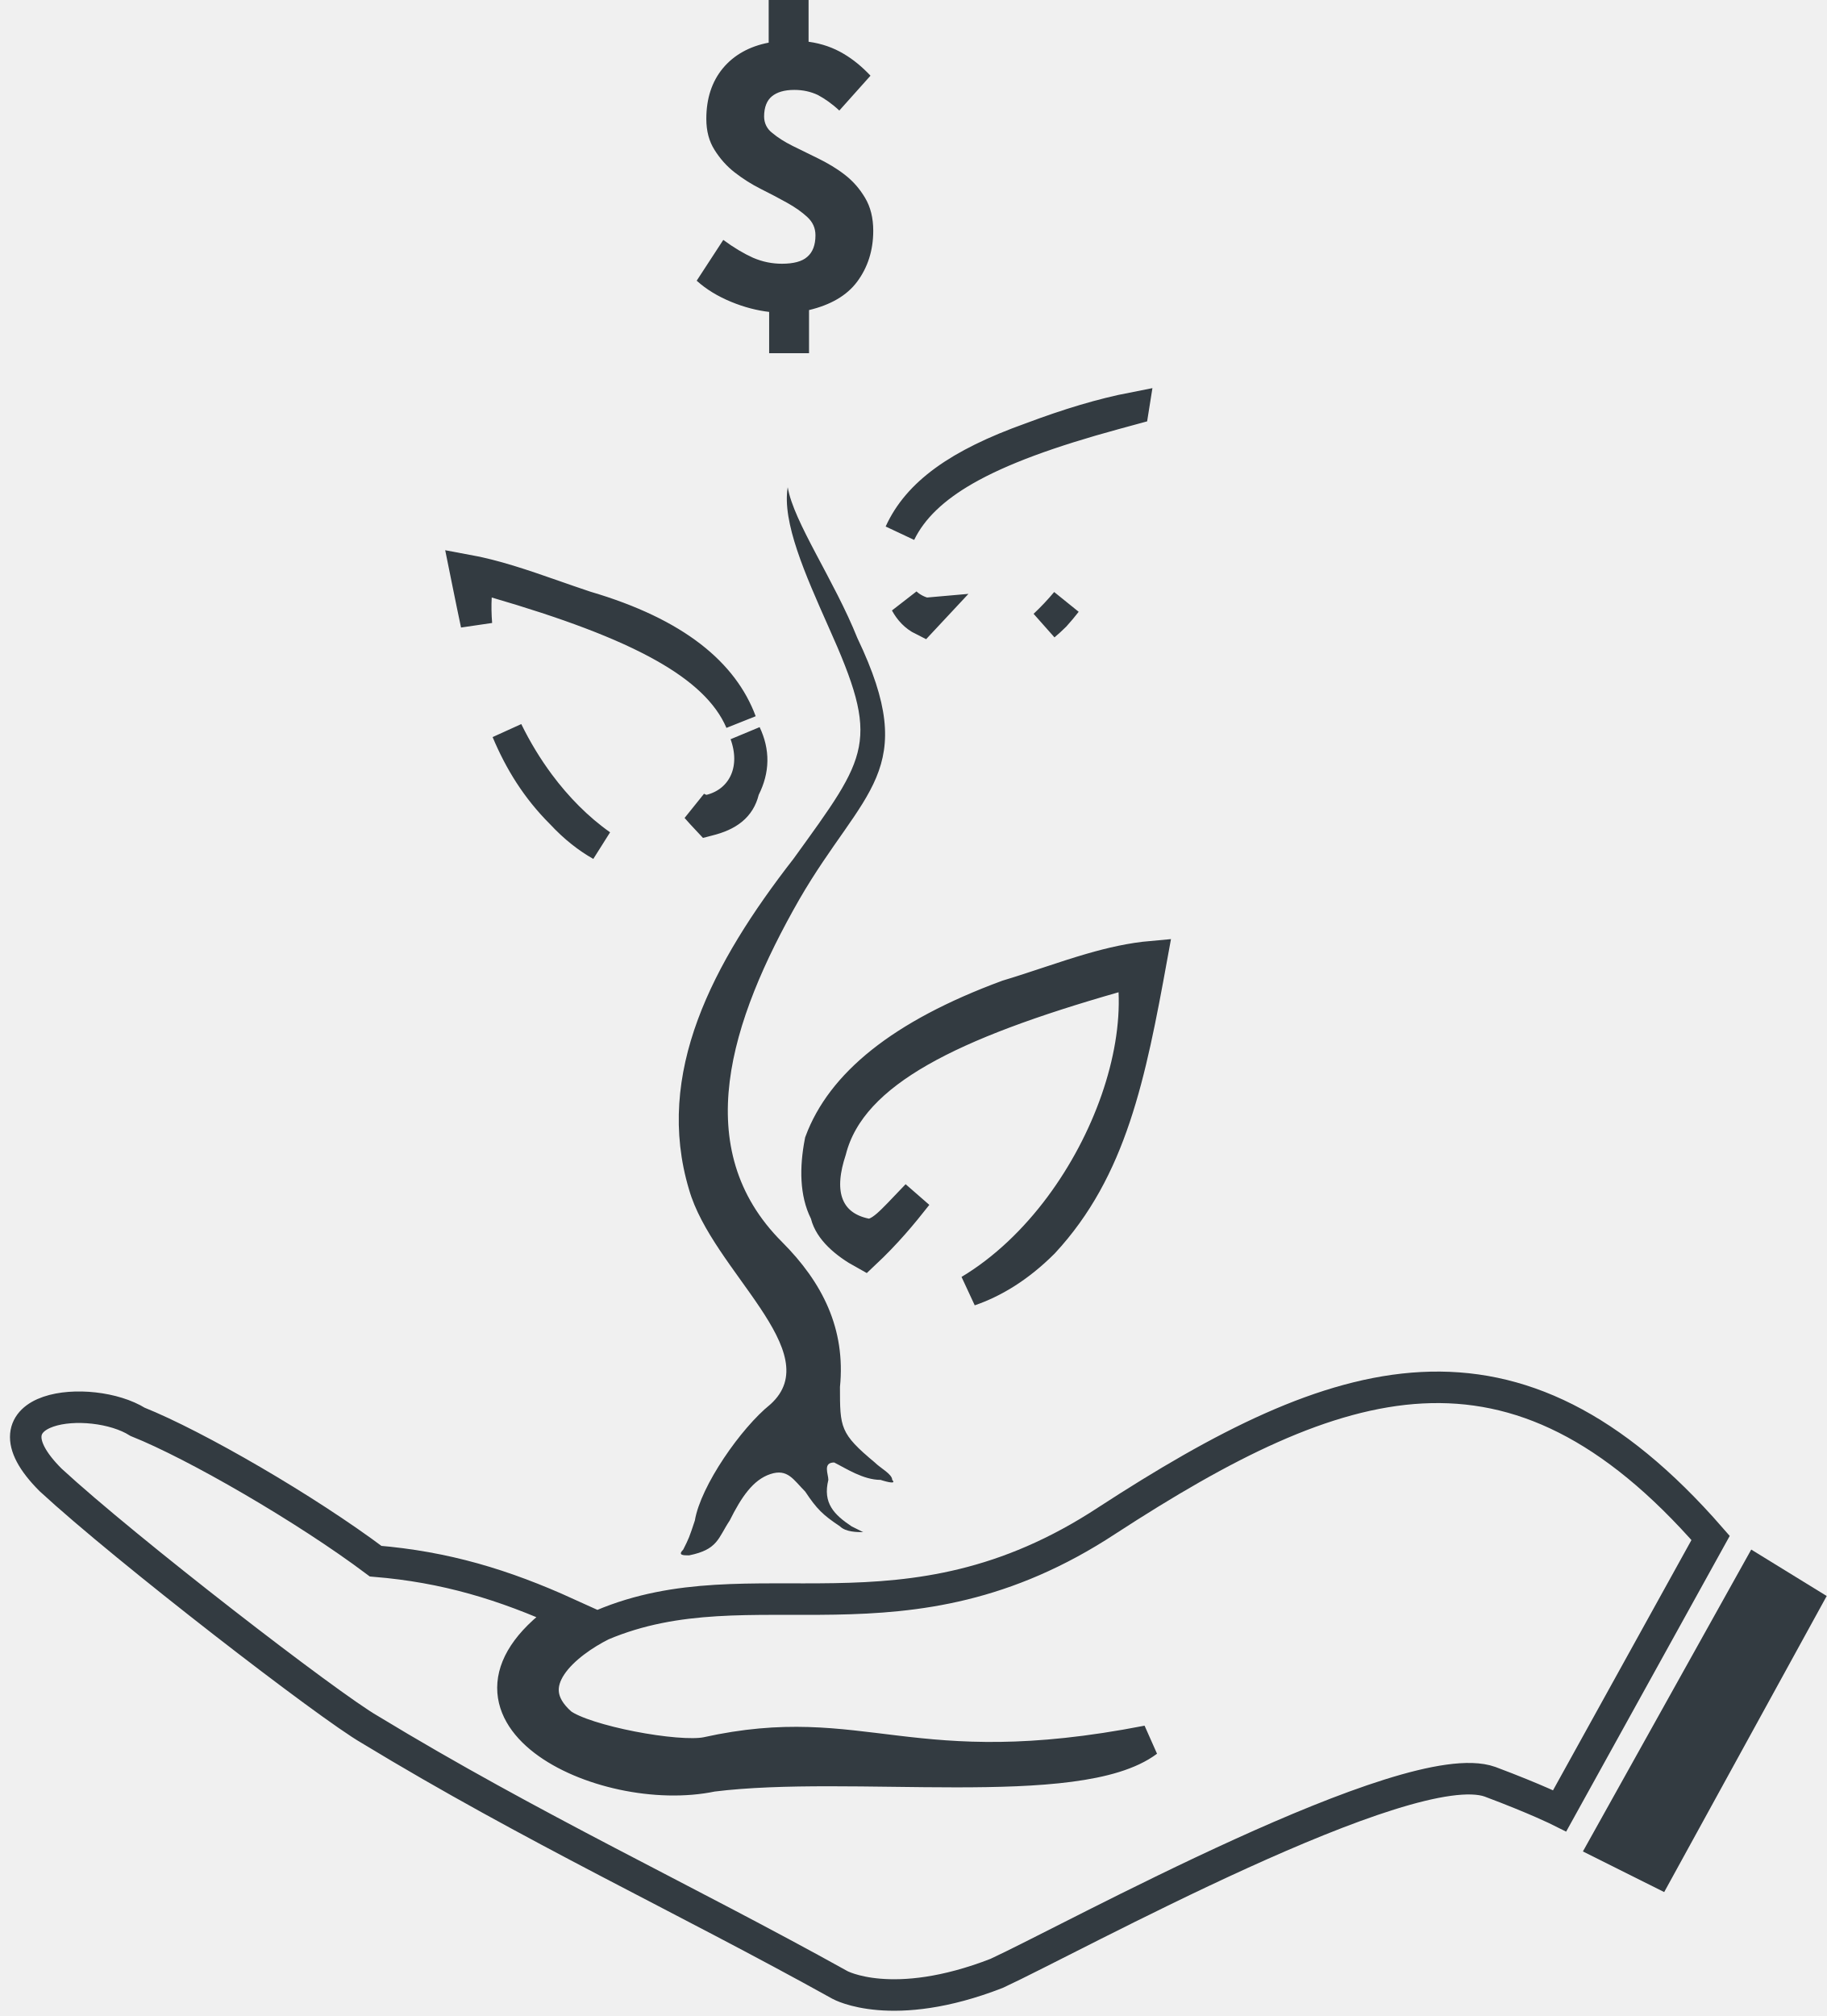
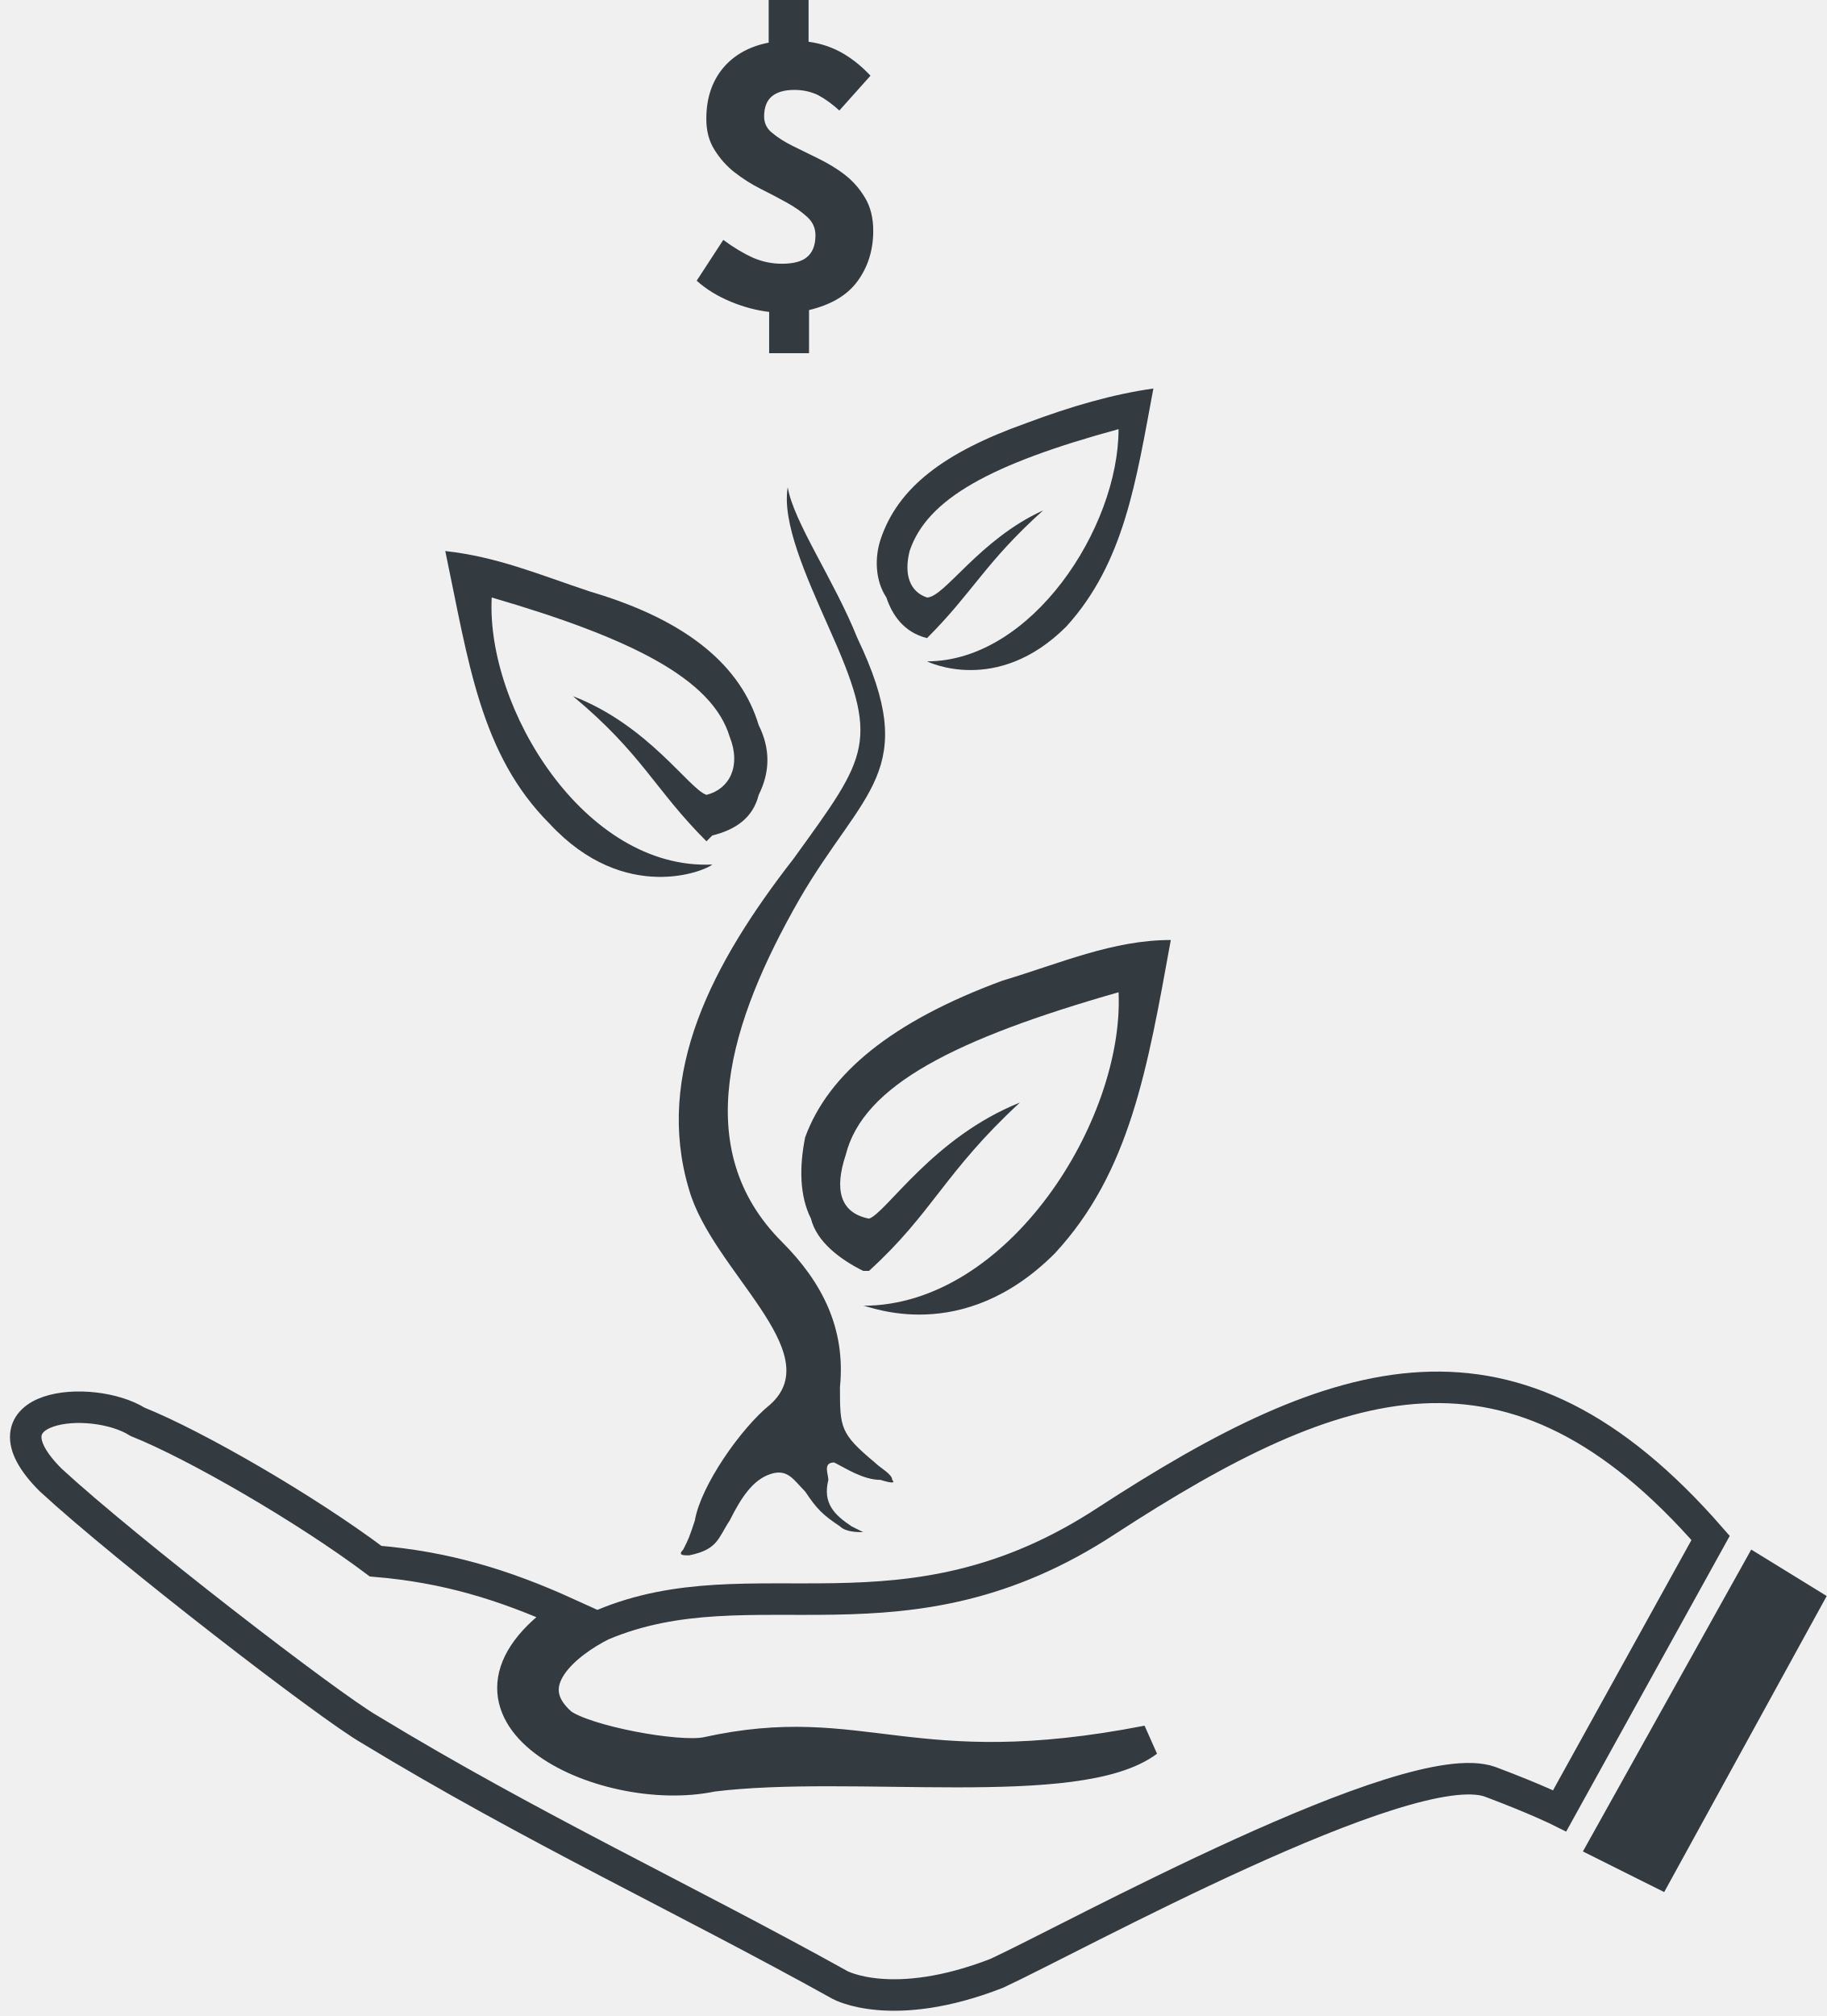
<svg xmlns="http://www.w3.org/2000/svg" width="87" height="96" viewBox="0 0 87 96" fill="none">
  <path d="M39.974 5.264C39.624 4.936 39.275 4.696 38.947 4.521C38.62 4.368 38.248 4.281 37.833 4.281C37.353 4.281 37.003 4.39 36.763 4.587C36.523 4.783 36.392 5.111 36.392 5.548C36.392 5.854 36.523 6.138 36.785 6.334C37.047 6.553 37.353 6.749 37.746 6.946C38.139 7.142 38.554 7.339 38.991 7.557C39.428 7.776 39.843 8.016 40.236 8.322C40.629 8.628 40.935 8.977 41.197 9.414C41.459 9.851 41.59 10.375 41.59 10.987C41.59 11.926 41.328 12.734 40.826 13.411C40.323 14.088 39.537 14.525 38.532 14.765V16.819H36.632V14.853C36.064 14.787 35.453 14.634 34.819 14.372C34.186 14.11 33.64 13.782 33.181 13.367L34.448 11.424C34.95 11.795 35.431 12.079 35.867 12.275C36.326 12.472 36.785 12.559 37.243 12.559C37.79 12.559 38.205 12.45 38.445 12.232C38.707 12.013 38.838 11.664 38.838 11.205C38.838 10.856 38.707 10.572 38.445 10.331C38.183 10.091 37.877 9.873 37.484 9.654C37.091 9.436 36.676 9.217 36.239 8.999C35.802 8.781 35.387 8.518 34.994 8.213C34.601 7.907 34.295 7.557 34.033 7.142C33.771 6.727 33.64 6.247 33.64 5.657C33.64 4.696 33.902 3.888 34.426 3.254C34.95 2.621 35.693 2.206 36.61 2.031V0H38.51V1.988C39.144 2.075 39.69 2.272 40.17 2.556C40.651 2.839 41.066 3.189 41.459 3.604L39.974 5.264Z" fill="#333B41" />
-   <path fill-rule="evenodd" clip-rule="evenodd" d="M87 76L83.406 73.789L75.389 88.164L79.26 90.099L87 76Z" fill="#333B41" />
-   <path fill-rule="evenodd" clip-rule="evenodd" d="M81.471 73.236C72.072 62.454 63.779 65.219 52.721 72.406C43.045 78.764 35.858 74.341 28.671 77.382C27.012 78.212 24.524 80.147 26.735 82.082C27.841 82.911 32.264 83.74 33.647 83.464C41.11 81.805 43.322 85.123 54.656 82.911C51.339 85.399 40.557 83.74 33.923 84.57C28.671 85.675 20.101 81.529 27.012 76.829C23.971 75.447 21.207 74.618 17.889 74.341C14.572 71.853 9.32 68.812 6.555 67.707C4.344 66.325 -1.185 66.877 2.409 70.471C6.002 73.788 15.678 81.252 17.613 82.358C25.353 87.058 32.541 90.375 40.005 94.522C40.005 94.522 42.493 95.904 47.469 93.969C51.062 92.31 67.096 83.464 70.966 84.846C73.178 85.675 74.283 86.228 74.283 86.228L81.471 73.236Z" stroke="#333B41" stroke-width="1.5" />
-   <path fill-rule="evenodd" clip-rule="evenodd" d="M34.753 72.406C35.306 71.3 35.859 70.471 36.688 70.195C37.517 69.918 37.794 70.471 38.347 71.024C38.9 71.853 39.176 72.13 40.005 72.683C40.282 72.959 40.835 72.959 41.111 72.959L40.558 72.683C39.729 72.13 39.176 71.577 39.452 70.471C39.452 70.195 39.176 69.642 39.729 69.642C40.282 69.918 41.111 70.471 41.94 70.471C41.94 70.471 42.77 70.748 42.493 70.471C42.493 70.195 41.94 69.918 41.664 69.642C40.005 68.26 40.005 67.983 40.005 66.048C40.282 63.284 39.176 61.072 37.241 59.137C32.818 54.714 34.753 48.632 38.07 42.827C41.111 37.575 43.876 36.745 40.835 30.387C39.729 27.623 37.794 24.858 37.517 23.2C37.517 22.647 37.517 22.923 37.517 23.2C37.241 24.858 38.347 27.346 39.452 29.834C41.94 35.363 41.388 35.916 37.794 40.892C33.924 45.868 31.159 51.12 32.818 56.649C33.924 60.519 39.452 64.389 36.688 66.877C35.306 67.983 33.371 70.748 33.094 72.406C32.818 73.235 32.818 73.235 32.541 73.788C32.265 74.065 32.541 74.065 32.818 74.065C34.2 73.788 34.2 73.235 34.753 72.406Z" fill="#333B41" />
-   <path d="M53.068 46.529L53.98 46.268L54.023 47.216C54.171 50.468 52.778 54.366 50.489 57.443C49.302 59.038 47.84 60.455 46.18 61.449C47.273 61.074 48.476 60.384 49.693 59.169C52.928 55.679 53.82 51.242 54.856 45.554C53.89 45.64 52.939 45.856 51.962 46.139C51.321 46.325 50.677 46.536 50.011 46.757C49.971 46.77 49.93 46.784 49.89 46.797C49.272 47.002 48.636 47.213 47.983 47.409C42.854 49.302 40.079 51.66 39.071 54.364C38.82 55.654 38.855 56.819 39.293 57.696L39.33 57.77L39.35 57.849C39.523 58.543 40.225 59.185 41.166 59.702C42.218 58.713 42.95 57.83 43.671 56.912C43.496 57.093 43.332 57.265 43.177 57.428C43.051 57.56 42.931 57.686 42.816 57.806C42.62 58.008 42.429 58.199 42.255 58.35C42.097 58.486 41.877 58.658 41.624 58.743L41.435 58.806L41.24 58.767C40.345 58.588 39.673 58.093 39.397 57.266C39.15 56.525 39.273 55.655 39.561 54.78C40.055 52.847 41.571 51.336 43.814 50.054C46.072 48.764 49.184 47.639 53.068 46.529Z" stroke="#333B41" stroke-width="1.5" />
-   <path d="M26.36 28.364C24.883 27.849 23.597 27.401 22.159 27.138C22.208 27.379 22.256 27.617 22.304 27.854C22.435 28.496 22.561 29.12 22.691 29.725C22.655 29.277 22.647 28.838 22.67 28.412L22.719 27.467L23.628 27.732C26.961 28.704 29.654 29.69 31.631 30.805C33.395 31.799 34.682 32.947 35.288 34.367C34.448 32.106 32.237 30.169 27.906 28.895L27.894 28.891L27.881 28.887C27.345 28.708 26.842 28.533 26.36 28.364ZM25.685 37.331C25.1 36.544 24.585 35.692 24.153 34.809C24.759 36.253 25.558 37.547 26.713 38.703L26.723 38.712L26.733 38.723C27.369 39.408 28.008 39.9 28.625 40.247C27.505 39.458 26.514 38.446 25.685 37.331ZM35.464 37.515C35.898 36.647 35.911 35.813 35.501 34.946C35.785 35.732 35.797 36.513 35.511 37.179C35.205 37.893 34.593 38.388 33.829 38.578L33.617 38.631L33.41 38.562C33.325 38.534 33.244 38.497 33.168 38.455C33.342 38.653 33.526 38.855 33.722 39.063L33.741 39.058C34.7 38.819 35.224 38.403 35.407 37.669L35.427 37.589L35.464 37.515Z" stroke="#333B41" stroke-width="1.5" />
-   <path d="M50.782 28.673C50.456 29.062 50.108 29.432 49.74 29.777C49.907 29.637 50.075 29.484 50.243 29.317C50.433 29.107 50.612 28.892 50.782 28.673ZM53.99 19.463C53.993 19.448 53.996 19.434 53.998 19.419C52.467 19.717 50.89 20.195 49.114 20.862L49.114 20.862L49.103 20.866C45.625 22.108 43.715 23.508 42.864 25.382C43.443 24.192 44.486 23.221 45.954 22.377C47.663 21.396 50.017 20.547 53.076 19.712L53.99 19.463ZM43.914 29.164C43.613 29.064 43.353 28.91 43.14 28.712C43.328 29.058 43.588 29.341 43.95 29.521C44.056 29.411 44.157 29.304 44.255 29.198C44.221 29.201 44.186 29.203 44.151 29.203H44.029L43.914 29.164Z" stroke="#333B41" stroke-width="1.5" />
+   <path fill-rule="evenodd" clip-rule="evenodd" d="M87 76.001L83.406 73.789L75.389 88.164L79.26 90.099L87 76.001Z" fill="#333B41" />
+   <path fill-rule="evenodd" clip-rule="evenodd" d="M81.471 73.236C72.072 62.455 63.779 65.219 52.721 72.406C43.045 78.765 35.858 74.341 28.671 77.382C27.012 78.212 24.524 80.147 26.735 82.082C27.841 82.911 32.264 83.74 33.647 83.464C41.11 81.805 43.322 85.123 54.656 82.911C51.339 85.399 40.557 83.74 33.923 84.57C28.671 85.676 20.101 81.529 27.012 76.829C23.971 75.447 21.207 74.618 17.889 74.341C14.572 71.853 9.32 68.813 6.555 67.707C4.344 66.325 -1.185 66.878 2.409 70.471C6.002 73.789 15.678 81.252 17.613 82.358C25.353 87.058 32.541 90.375 40.005 94.522C40.005 94.522 42.493 95.904 47.469 93.969C51.062 92.31 67.096 83.464 70.966 84.846C73.178 85.676 74.283 86.228 74.283 86.228L81.471 73.236Z" stroke="#333B41" stroke-width="1.5" />
+   <path fill-rule="evenodd" clip-rule="evenodd" d="M34.753 72.406C35.306 71.3 35.859 70.471 36.688 70.195C37.517 69.918 37.794 70.471 38.347 71.024C38.9 71.853 39.176 72.13 40.005 72.683C40.282 72.959 40.835 72.959 41.111 72.959L40.558 72.683C39.729 72.13 39.176 71.577 39.452 70.471C39.452 70.195 39.176 69.642 39.729 69.642C40.282 69.918 41.111 70.471 41.94 70.471C41.94 70.471 42.77 70.747 42.493 70.471C42.493 70.195 41.94 69.918 41.664 69.642C40.005 68.259 40.005 67.983 40.005 66.048C40.282 63.283 39.176 61.072 37.241 59.137C32.818 54.714 34.753 48.632 38.07 42.827C41.111 37.575 43.876 36.745 40.835 30.387C39.729 27.623 37.794 24.858 37.517 23.2C37.517 22.647 37.517 22.923 37.517 23.2C37.241 24.858 38.347 27.346 39.452 29.834C41.94 35.363 41.388 35.916 37.794 40.892C33.924 45.868 31.159 51.12 32.818 56.649C33.924 60.519 39.452 64.389 36.688 66.877C35.306 67.983 33.371 70.747 33.094 72.406C32.818 73.235 32.818 73.235 32.541 73.788C32.265 74.065 32.541 74.065 32.818 74.065C34.2 73.788 34.2 73.235 34.753 72.406Z" fill="#333B41" />
+   <mask id="path-5-inside-1_201_345" fill="white">
+     <path d="M41.111 62.178C48.022 62.178 53.55 53.332 53.274 47.25C45.534 49.462 41.111 51.673 40.281 54.99C39.728 56.649 40.005 57.755 41.387 58.031C42.216 57.755 44.428 54.161 48.575 52.503C44.981 55.82 44.428 57.755 41.387 60.519H41.111C40.005 59.967 38.899 59.137 38.623 58.031C38.07 56.926 38.07 55.543 38.346 54.161C39.452 51.12 42.493 48.632 47.745 46.697C50.51 45.868 52.998 44.762 55.762 44.762C54.656 50.844 53.827 55.82 50.233 59.69C45.81 64.113 41.387 62.178 41.111 62.178Z" />
+   </mask>
+   <path d="M41.111 62.178C48.022 62.178 53.55 53.332 53.274 47.25C45.534 49.462 41.111 51.673 40.281 54.99C39.728 56.649 40.005 57.755 41.387 58.031C42.216 57.755 44.428 54.161 48.575 52.503C44.981 55.82 44.428 57.755 41.387 60.519H41.111C40.005 59.967 38.899 59.137 38.623 58.031C38.07 56.926 38.07 55.543 38.346 54.161C39.452 51.12 42.493 48.632 47.745 46.697C50.51 45.868 52.998 44.762 55.762 44.762C54.656 50.844 53.827 55.82 50.233 59.69C45.81 64.113 41.387 62.178 41.111 62.178Z" stroke="#333B41" stroke-width="3" mask="url(#path-5-inside-1_201_345)" />
+   <mask id="path-6-inside-2_201_345" fill="white">
+     <path d="M33.923 41.168C27.842 41.444 23.142 33.704 23.419 28.452C30.053 30.387 33.923 32.322 34.753 35.086C35.306 36.468 34.753 37.574 33.647 37.851C32.818 37.574 30.882 34.533 27.289 33.151C30.606 35.916 31.159 37.574 33.647 40.062L33.923 39.786C35.029 39.509 35.858 38.956 36.135 37.851C36.688 36.745 36.688 35.639 36.135 34.533C35.306 31.769 32.818 29.558 28.118 28.175C25.63 27.346 23.695 26.517 21.207 26.24C22.313 31.493 22.866 35.916 26.183 39.233C29.777 43.103 33.647 41.444 33.923 41.168Z" />
+   </mask>
+   <path d="M33.923 41.168C27.842 41.444 23.142 33.704 23.419 28.452C30.053 30.387 33.923 32.322 34.753 35.086C35.306 36.468 34.753 37.574 33.647 37.851C32.818 37.574 30.882 34.533 27.289 33.151C30.606 35.916 31.159 37.574 33.647 40.062L33.923 39.786C35.029 39.509 35.858 38.956 36.135 37.851C36.688 36.745 36.688 35.639 36.135 34.533C35.306 31.769 32.818 29.558 28.118 28.175C25.63 27.346 23.695 26.517 21.207 26.24C22.313 31.493 22.866 35.916 26.183 39.233C29.777 43.103 33.647 41.444 33.923 41.168Z" stroke="#333B41" stroke-width="3" mask="url(#path-6-inside-2_201_345)" />
+   <mask id="path-7-inside-3_201_345" fill="white">
+     <path d="M44.151 31.493C49.127 31.493 53.273 25.135 53.273 20.436C47.192 22.094 44.151 23.753 43.322 26.241C43.045 27.347 43.322 28.176 44.151 28.452C44.98 28.452 46.639 25.688 49.68 24.306C46.915 26.794 46.362 28.176 44.151 30.387C43.045 30.111 42.492 29.282 42.216 28.452C41.663 27.623 41.663 26.517 41.939 25.688C42.769 23.2 44.98 21.541 48.85 20.159C51.062 19.33 52.997 18.777 54.932 18.5C54.103 22.924 53.55 26.794 50.785 29.835C47.468 33.152 44.151 31.493 44.151 31.493Z" />
+   </mask>
+   <path d="M44.151 31.493C49.127 31.493 53.273 25.135 53.273 20.436C47.192 22.094 44.151 23.753 43.322 26.241C43.045 27.347 43.322 28.176 44.151 28.452C44.98 28.452 46.639 25.688 49.68 24.306C46.915 26.794 46.362 28.176 44.151 30.387C43.045 30.111 42.492 29.282 42.216 28.452C41.663 27.623 41.663 26.517 41.939 25.688C42.769 23.2 44.98 21.541 48.85 20.159C51.062 19.33 52.997 18.777 54.932 18.5C54.103 22.924 53.55 26.794 50.785 29.835C47.468 33.152 44.151 31.493 44.151 31.493Z" stroke="#333B41" stroke-width="3" mask="url(#path-7-inside-3_201_345)" />
</svg>
